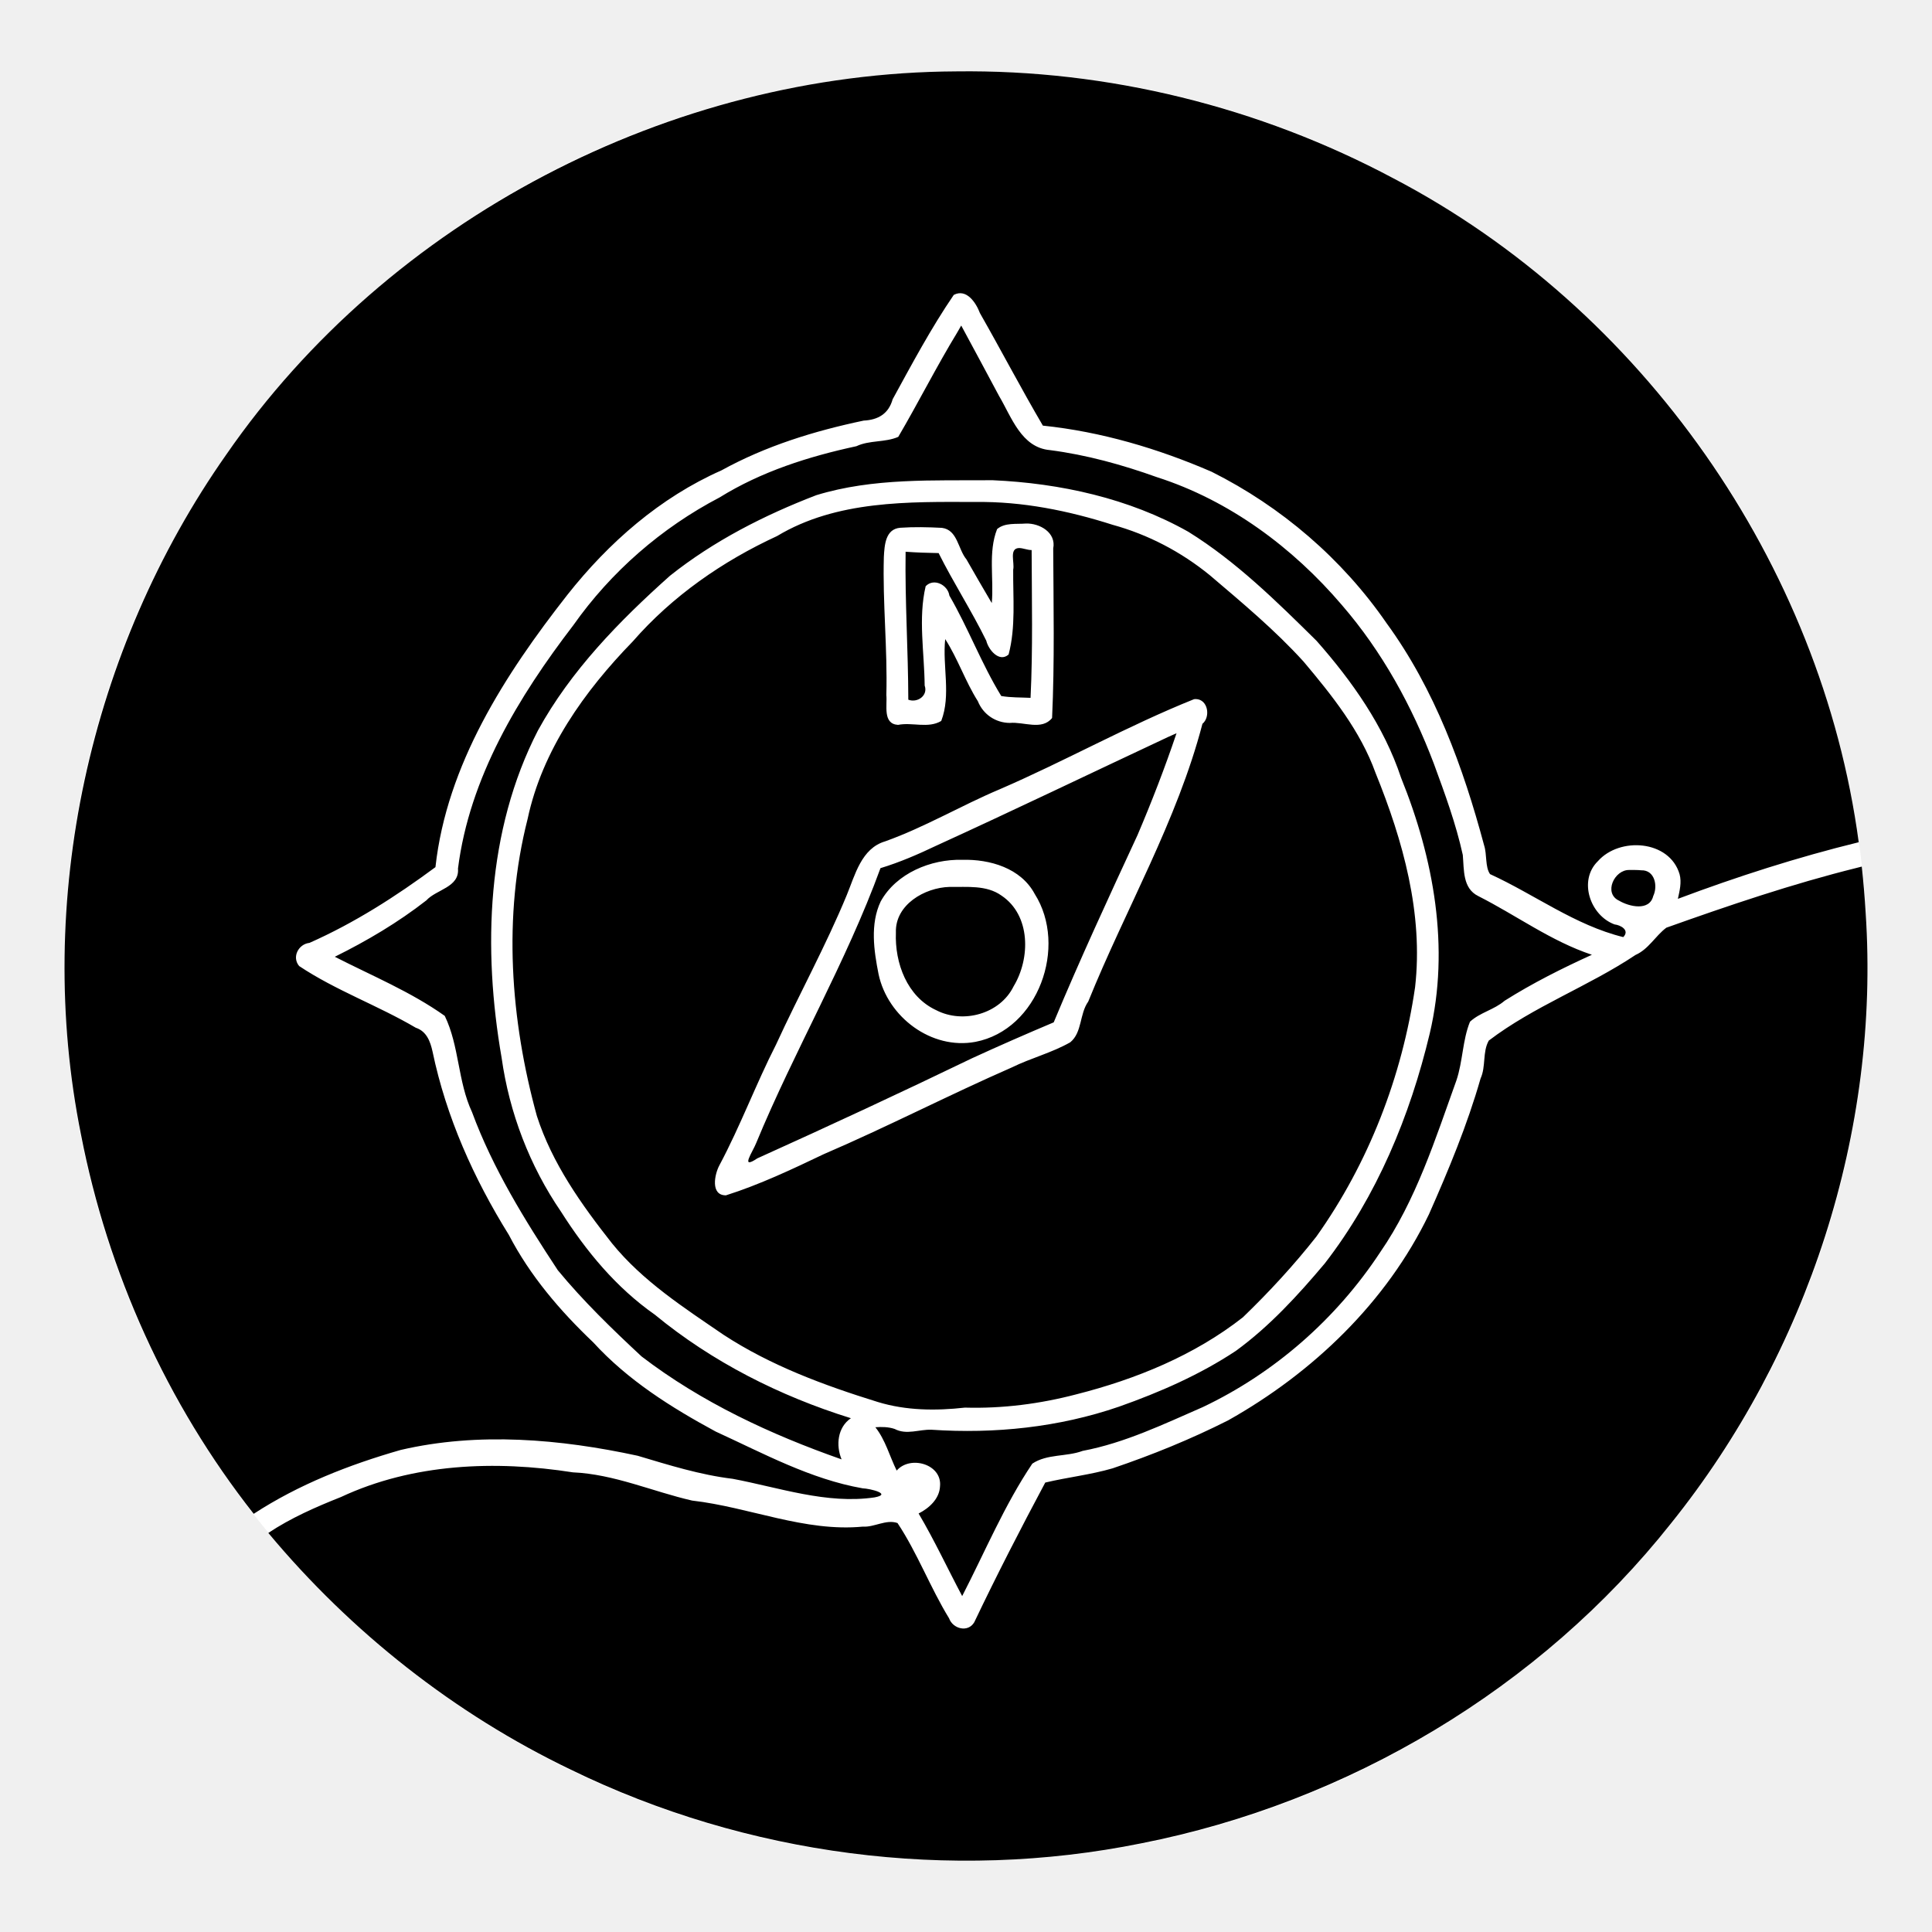
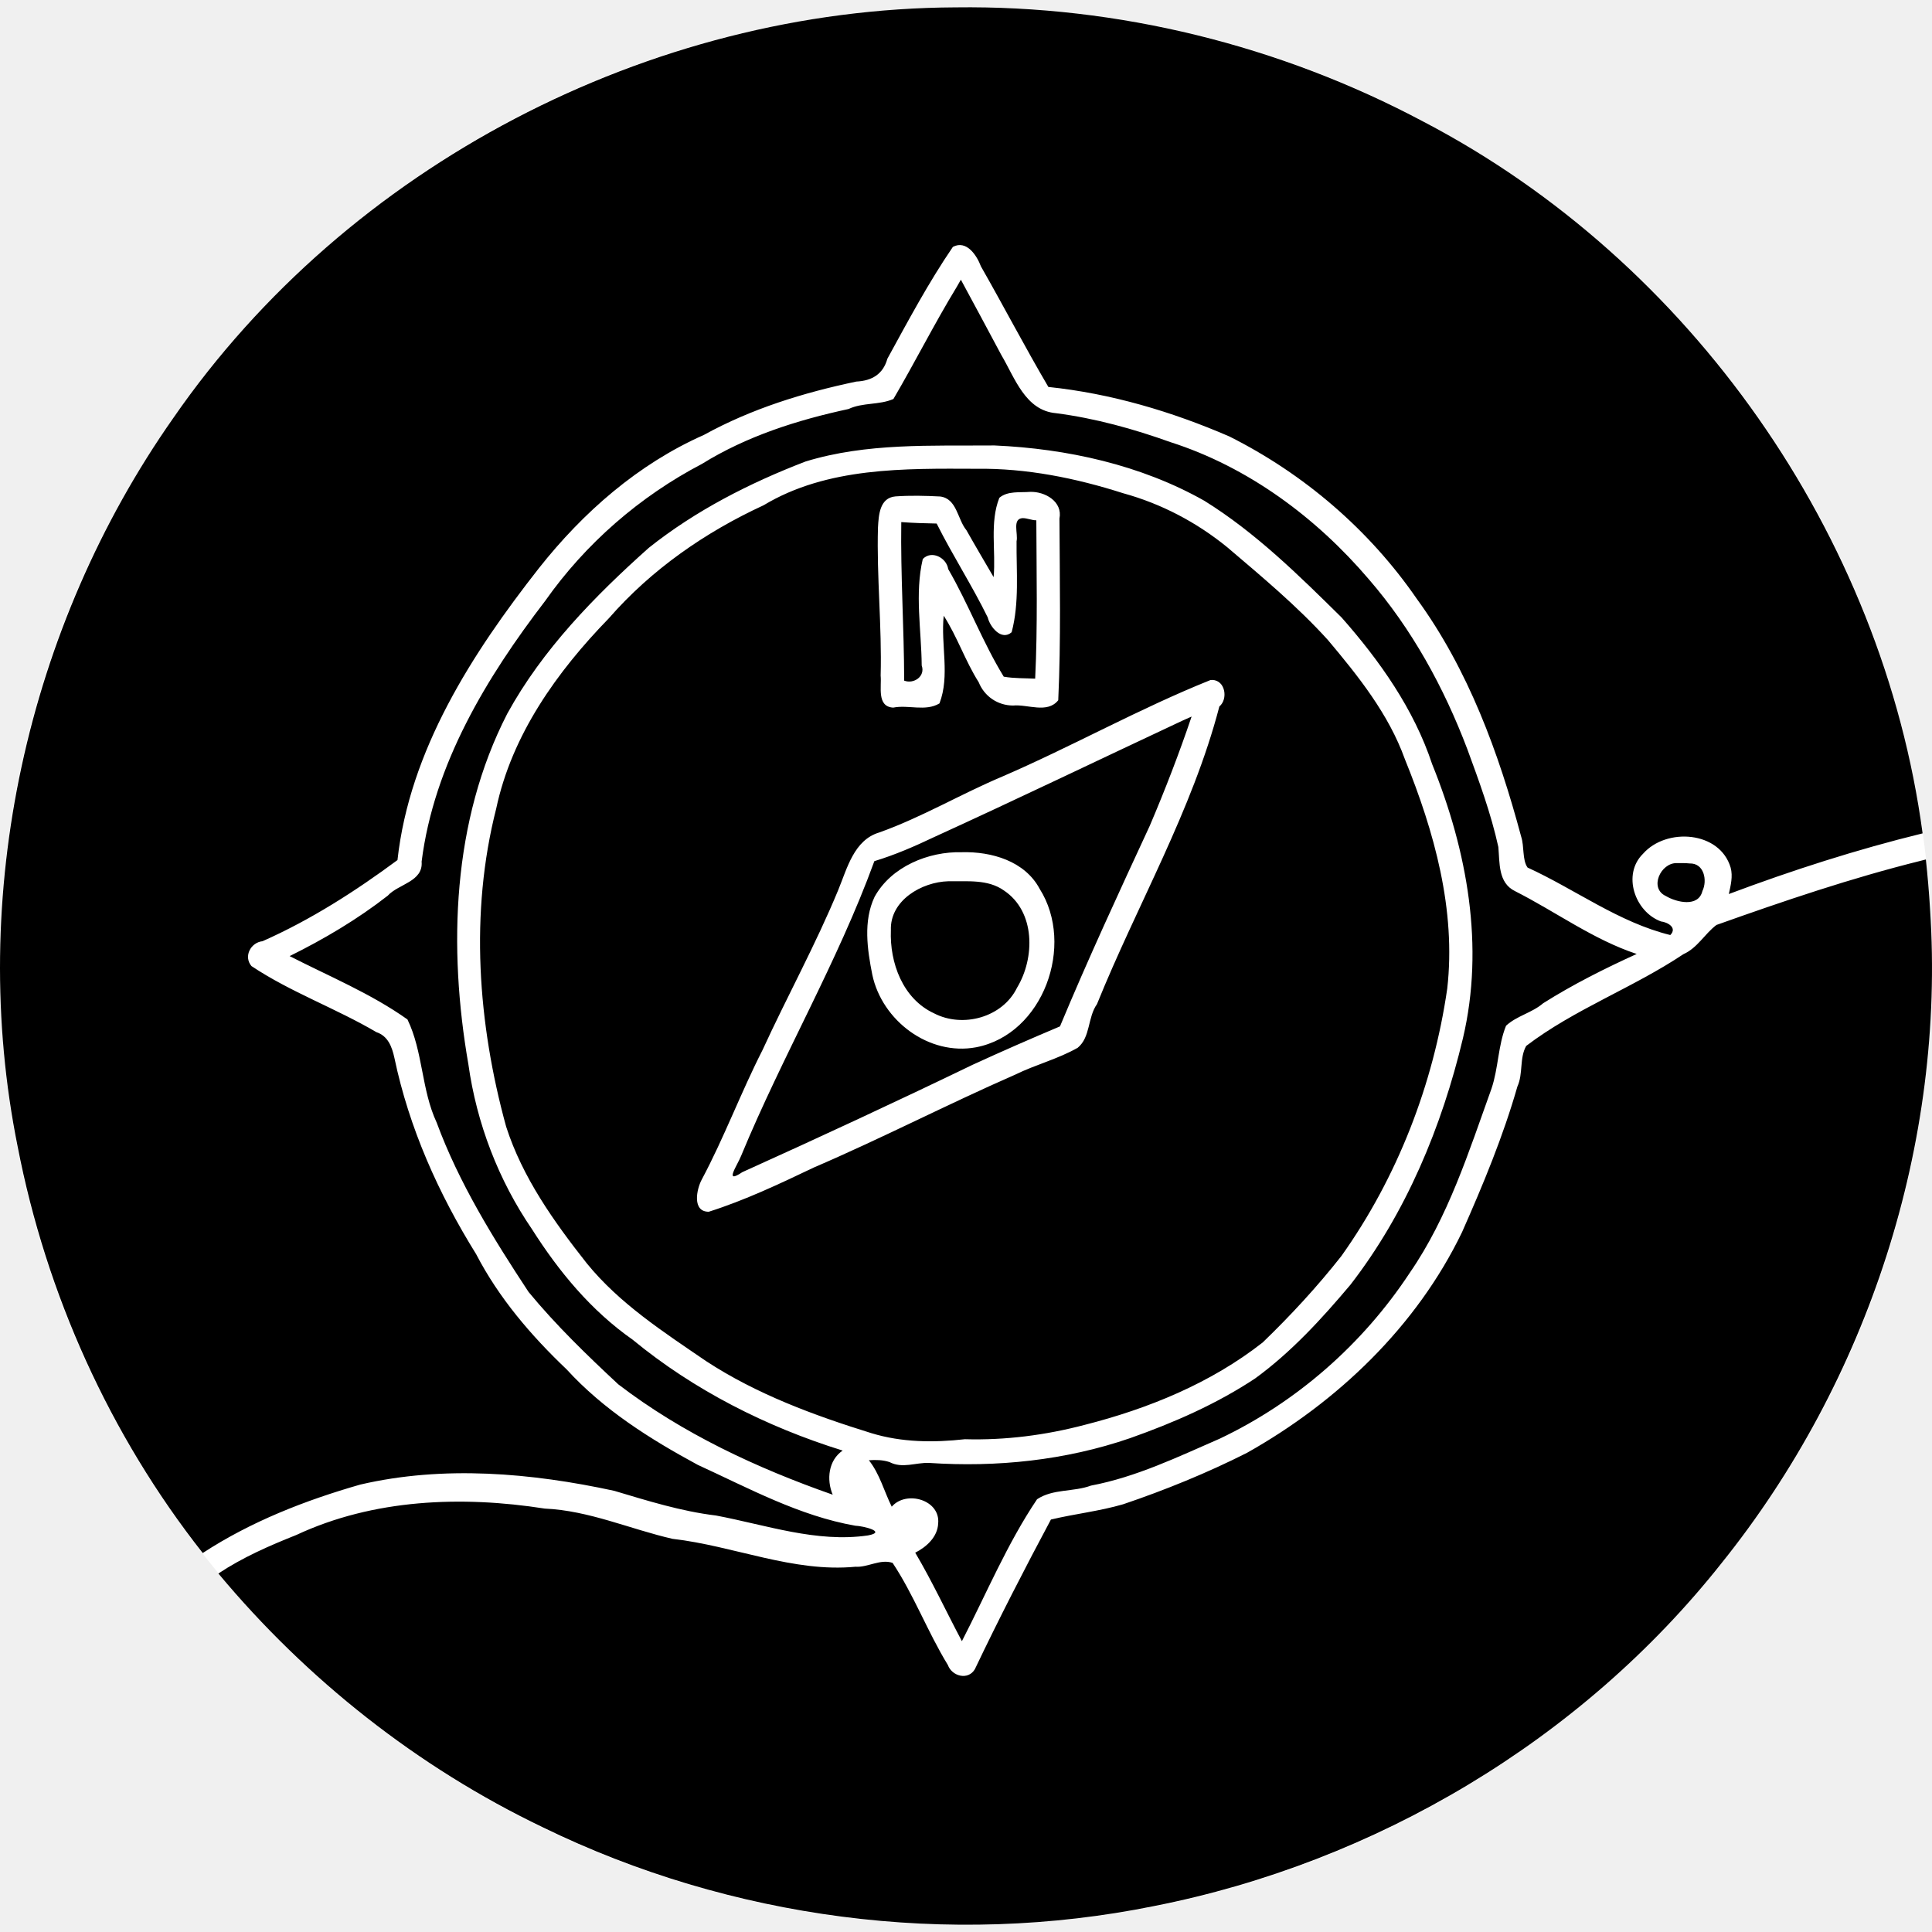
- <svg xmlns="http://www.w3.org/2000/svg" id="svg4190" version="1.1" width="512" height="512" viewBox="0 0 512 512">
-   <defs id="defs4194" />
-   <g id="g4816" transform="matrix(1.121608,0,0,1.121608,-31.13167,-31.13167)">
-     <ellipse rx="213" ry="211.397" cy="256" cx="256" id="path4814" style="color:#000000;display:inline;overflow:visible;visibility:visible;opacity:1;fill:#ffffff;fill-opacity:1;fill-rule:nonzero;stroke:none;stroke-width:11;stroke-linecap:round;stroke-linejoin:round;stroke-miterlimit:4;stroke-dasharray:none;stroke-dashoffset:0;stroke-opacity:1;marker:none;enable-background:accumulate" />
-     <path id="path4200" d="m 253.69,44.622 c -67.525,0.309 -134.036,34.941 -172.479,90.553 -32.353,46.051 -45.438,105.389 -34.315,160.669 6.305,32.514 20.302,63.557 40.804,89.593 10.674,-6.958 22.558,-11.598 34.725,-15.088 18.388,-4.282 37.75,-2.581 55.998,1.369 7.389,2.202 14.77,4.524 22.453,5.449 10.992,2.068 22.182,6.045 33.495,4.392 4.28,-0.79 -1.025,-2.082 -2.787,-2.146 -12.333,-2.16 -23.478,-8.263 -34.732,-13.415 -10.546,-5.704 -20.794,-12.162 -28.932,-21.074 -7.834,-7.451 -14.923,-15.733 -19.932,-25.385 -8.304,-13.358 -14.79,-27.819 -18.028,-43.305 -0.532,-2.43 -1.418,-4.804 -3.965,-5.647 -8.966,-5.275 -18.921,-8.815 -27.556,-14.577 -1.78,-2.123 -0.162,-5.194 2.444,-5.475 10.615,-4.703 20.446,-11 29.76,-17.893 2.666,-24.178 16.415,-45.526 31.178,-64.348 9.767,-12.36 21.898,-22.983 36.384,-29.393 10.531,-5.8 21.923,-9.305 33.615,-11.767 3.433,-0.17 5.891,-1.618 6.846,-5.037 4.575,-8.354 9.081,-16.815 14.442,-24.661 3.017,-1.591 5.278,1.883 6.18,4.291 5.033,8.824 9.73,17.834 14.875,26.595 13.761,1.43 27.224,5.419 39.888,10.907 16.467,8.248 30.864,20.595 41.333,35.787 11.368,15.593 18.083,33.999 23.023,52.436 0.727,2.191 0.215,5.126 1.412,6.837 10.55,4.825 20.076,12.078 31.477,14.884 1.599,-1.624 -0.607,-2.842 -2.062,-2.999 -5.761,-2.125 -8.602,-10.37 -3.944,-14.929 5.131,-5.822 16.933,-5.023 19.314,3.068 0.522,1.933 0.009,3.924 -0.405,5.819 13.991,-5.25 28.214,-9.818 42.731,-13.376 C 458.066,160.909 415.774,100.624 356.896,69.842 325.314,53.02 289.488,44.146 253.69,44.622 Z m 0.278,61.626 c -4.921,8.082 -9.22,16.626 -13.97,24.727 -3.128,1.372 -6.77,0.736 -9.895,2.21 -11.283,2.433 -22.448,5.976 -32.311,12.096 -13.715,7.169 -25.674,17.567 -34.588,30.225 -12.937,16.876 -24.524,35.997 -27.237,57.474 0.371,4.444 -5.127,4.926 -7.466,7.51 -6.694,5.225 -14.036,9.568 -21.639,13.328 8.748,4.476 17.929,8.251 25.98,13.966 3.451,7.107 3.052,15.481 6.443,22.741 4.923,13.34 12.483,25.537 20.265,37.352 6.021,7.309 12.874,13.932 19.786,20.368 14.152,10.839 30.516,18.451 47.269,24.329 -1.384,-3.316 -0.963,-7.576 2.199,-9.729 -16.798,-5.223 -32.783,-13.304 -46.332,-24.466 -9.166,-6.42 -16.243,-15.014 -22.162,-24.329 -7.416,-10.844 -12.212,-23.385 -14.033,-36.367 -4.473,-25.75 -3.588,-53.669 8.571,-77.313 7.767,-14.161 19.247,-25.896 31.202,-36.57 10.349,-8.241 22.263,-14.307 34.571,-19.04 13.498,-4.14 27.699,-3.421 41.67,-3.538 15.951,0.704 32.248,4.275 46.256,12.19 11.306,7.019 20.861,16.456 30.278,25.751 8.395,9.512 15.933,20.175 19.963,32.339 7.745,19.138 11.565,40.166 6.786,60.433 -4.658,19.497 -12.506,38.461 -24.811,54.352 -6.314,7.506 -13.066,14.873 -20.995,20.646 -8.525,5.65 -17.956,9.773 -27.627,13.19 -14.205,4.888 -29.371,6.447 -44.288,5.447 -2.96,-0.117 -5.866,1.308 -8.724,-0.19 -1.466,-0.487 -3.017,-0.511 -4.543,-0.401 2.399,3.036 3.349,6.828 5.037,10.241 3.195,-3.685 10.758,-1.519 10.239,3.707 -0.132,2.968 -2.576,5.177 -5.058,6.434 3.745,6.335 6.845,13.018 10.292,19.513 5.403,-10.482 9.977,-21.49 16.573,-31.293 3.511,-2.342 8.037,-1.579 11.893,-3.013 9.965,-1.882 19.174,-6.331 28.404,-10.354 16.98,-8.065 31.561,-20.884 41.893,-36.576 8.47,-12.276 13.006,-26.687 18.008,-40.589 1.53,-4.509 1.441,-9.531 3.214,-13.882 2.374,-2.196 5.694,-2.814 8.185,-4.958 6.543,-4.129 13.546,-7.646 20.618,-10.861 -9.621,-3.197 -17.803,-9.287 -26.839,-13.865 -3.739,-1.829 -3.346,-6.212 -3.664,-9.723 -1.613,-7.348 -4.237,-14.484 -6.831,-21.548 -5.144,-13.585 -12.21,-26.49 -21.743,-37.505 -11.581,-13.584 -26.576,-24.722 -43.683,-30.204 -8.197,-2.934 -16.625,-5.274 -25.284,-6.396 -6.773,-0.587 -9.074,-7.808 -12.035,-12.803 -2.946,-5.562 -5.958,-11.087 -8.935,-16.632 -0.301,0.525 -0.602,1.05 -0.903,1.575 z m 4.326,40.115 c -15.841,-0.056 -32.87,-0.41 -46.928,8.047 -12.88,5.944 -24.761,14.19 -34.114,24.919 -11.414,11.731 -21.387,25.68 -24.838,41.954 -5.863,22.99 -4.055,47.434 2.189,70.139 3.6,11.21 10.547,20.965 17.764,30.117 7.23,8.912 16.984,15.189 26.351,21.599 11.153,7.294 23.777,11.948 36.437,15.875 6.68,2.042 13.712,2.101 20.591,1.331 8.906,0.251 17.768,-0.889 26.377,-3.152 14.032,-3.566 27.846,-9.196 39.296,-18.182 6.181,-5.962 12.049,-12.317 17.354,-19.061 12.361,-17.377 20.278,-37.876 23.337,-58.948 1.973,-17.377 -2.859,-34.646 -9.339,-50.606 -3.569,-9.934 -10.273,-18.316 -16.991,-26.299 -6.766,-7.46 -14.533,-13.925 -22.185,-20.439 -6.748,-5.501 -14.543,-9.595 -22.944,-11.901 -10.443,-3.34 -21.351,-5.544 -32.355,-5.392 z m 11.838,5.093 c 3.269,-0.11 7.226,2.126 6.474,5.898 0.06,13.338 0.347,26.763 -0.266,40.046 -2.411,3.017 -6.718,0.851 -9.98,1.167 -3.361,-0.017 -6.313,-2.019 -7.558,-5.134 -2.968,-4.681 -4.717,-10.011 -7.716,-14.673 -0.678,6.396 1.416,13.238 -0.937,19.34 -3.079,1.847 -6.836,0.251 -10.205,0.928 -3.677,-0.217 -2.515,-4.653 -2.764,-7.063 0.293,-10.897 -0.896,-21.771 -0.59,-32.63 0.159,-2.719 0.337,-6.571 3.854,-6.879 3.292,-0.23 6.561,-0.151 9.866,0.02 3.714,0.473 3.779,5.013 5.791,7.442 1.954,3.471 3.987,6.896 5.991,10.338 0.525,-5.815 -0.903,-11.987 1.256,-17.487 1.839,-1.571 4.555,-1.127 6.786,-1.312 z m -1.626,5.788 c -2.382,0.112 -0.979,3.423 -1.356,5.109 -0.065,6.664 0.636,13.575 -1.085,20.052 -2.226,1.966 -4.772,-1.144 -5.274,-3.266 -3.457,-7.059 -7.746,-13.67 -11.259,-20.699 -2.613,-0.049 -5.223,-0.127 -7.803,-0.321 -0.17,11.665 0.613,23.3 0.639,34.959 2.143,0.82 4.716,-0.964 3.865,-3.341 -0.069,-7.824 -1.56,-15.861 0.236,-23.469 1.933,-2.027 5.249,-0.296 5.605,2.21 4.472,7.706 7.589,16.124 12.251,23.727 2.297,0.402 4.635,0.319 6.927,0.437 0.565,-11.631 0.29,-23.279 0.255,-34.918 -1.029,0.006 -1.979,-0.474 -2.999,-0.479 z m 41.805,35.682 c 2.89,0.084 3.516,4.222 1.554,5.851 -6.006,23.012 -18.119,43.701 -26.982,65.625 -2.1,2.953 -1.4,7.295 -4.256,9.63 -4.347,2.475 -9.295,3.716 -13.787,5.928 -14.943,6.538 -29.443,14.053 -44.43,20.489 -7.534,3.597 -15.211,7.229 -23.126,9.736 -3.702,0.026 -2.714,-4.943 -1.546,-7.103 4.952,-9.278 8.623,-19.185 13.398,-28.553 5.425,-11.824 11.727,-23.258 16.693,-35.287 1.957,-4.748 3.461,-11.041 9.062,-12.69 9.355,-3.339 17.927,-8.452 27.07,-12.306 15.492,-6.692 30.258,-15.009 45.918,-21.287 0.143,-0.011 0.287,-0.035 0.431,-0.033 z m -6.694,9.025 c -18.22,8.538 -36.354,17.27 -54.658,25.627 -4.293,2.044 -8.604,3.917 -13.167,5.304 -8.135,22.342 -20.282,42.958 -29.356,64.925 -0.832,2.136 -3.922,6.459 0.25,3.646 17.018,-7.684 33.949,-15.545 50.761,-23.666 6.375,-2.931 12.814,-5.744 19.276,-8.472 6.217,-14.914 13.008,-29.578 19.796,-44.232 3.374,-7.909 6.474,-15.936 9.226,-24.083 -0.709,0.317 -1.419,0.633 -2.128,0.95 z m -48.519,28.961 c 6.527,-0.172 13.872,1.936 17.142,8.072 7.841,12.366 0.85,32.067 -14.01,34.938 -10.394,1.945 -20.746,-5.868 -22.89,-16 -1.104,-5.553 -2.028,-11.825 0.5,-17.165 3.67,-6.677 11.897,-10.045 19.258,-9.844 z m 211.417,1.89 c -15.279,3.794 -30.244,8.875 -45.042,14.149 -2.611,1.966 -4.177,5.062 -7.285,6.442 -11.135,7.434 -24.008,12.112 -34.667,20.231 -1.526,2.714 -0.635,6.101 -1.939,8.953 -3.154,11.013 -7.571,21.646 -12.206,32.107 -10.006,20.774 -27.45,37.44 -47.428,48.665 -8.758,4.432 -18.046,8.207 -27.311,11.342 -5.226,1.522 -10.633,2.106 -15.913,3.361 -5.813,10.881 -11.462,21.871 -16.767,32.994 -1.469,2.528 -5.056,1.586 -5.955,-0.916 -4.448,-7.259 -7.504,-15.475 -12.185,-22.516 -2.687,-0.94 -5.519,1.041 -8.181,0.847 -13.743,1.316 -26.805,-4.602 -40.335,-6.15 -9.326,-2.129 -18.421,-6.244 -28.18,-6.673 -18.319,-2.863 -37.771,-2.129 -54.799,5.829 -5.937,2.358 -11.832,4.939 -17.169,8.487 19.527,23.43 43.975,42.741 71.493,55.94 41.48,20.237 89.581,26.559 134.835,17.388 48.794,-9.619 94.165,-36.532 125.105,-75.598 32.335,-40.241 49.39,-92.609 45.987,-144.197 -0.214,-3.666 -0.533,-7.326 -0.922,-10.977 -0.379,0.097 -0.757,0.194 -1.135,0.291 z m -53.788,0.511 c -3.545,-0.094 -6.175,5.527 -2.409,7.259 2.375,1.411 7.166,2.529 8.057,-1.093 1.137,-2.355 0.38,-6.187 -2.824,-6.091 -0.938,-0.102 -1.883,-0.065 -2.824,-0.075 z m -160.612,4 c -5.887,0.155 -12.916,4.223 -12.678,10.807 -0.287,7.174 2.633,15.131 9.517,18.315 6.339,3.291 15.097,0.915 18.3,-5.645 3.971,-6.565 4.075,-16.774 -2.869,-21.426 -3.566,-2.549 -8.155,-1.974 -12.27,-2.05 z" style="fill:#000000" />
+ <svg xmlns="http://www.w3.org/2000/svg" viewBox="0 0 477.805 477.805" height="477.805" width="477.805" version="1.1" id="svg4190">
+   <g transform="matrix(1.121608,0,0,1.121608,-48.22915,-48.22915)" id="g4816">
+     <ellipse style="color:#000000;display:inline;overflow:visible;visibility:visible;opacity:1;fill:#ffffff;fill-opacity:1;fill-rule:nonzero;stroke:none;stroke-width:11;stroke-linecap:round;stroke-linejoin:round;stroke-miterlimit:4;stroke-dasharray:none;stroke-dashoffset:0;stroke-opacity:1;marker:none;enable-background:accumulate" id="path4814" cx="256" cy="256" ry="211.397" rx="213" />
+     <path style="fill:#000000" d="m 253.69,44.622 c -67.525,0.309 -134.036,34.941 -172.479,90.553 -32.353,46.051 -45.438,105.389 -34.315,160.669 6.305,32.514 20.302,63.557 40.804,89.593 10.674,-6.958 22.558,-11.598 34.725,-15.088 18.388,-4.282 37.75,-2.581 55.998,1.369 7.389,2.202 14.77,4.524 22.453,5.449 10.992,2.068 22.182,6.045 33.495,4.392 4.28,-0.79 -1.025,-2.082 -2.787,-2.146 -12.333,-2.16 -23.478,-8.263 -34.732,-13.415 -10.546,-5.704 -20.794,-12.162 -28.932,-21.074 -7.834,-7.451 -14.923,-15.733 -19.932,-25.385 -8.304,-13.358 -14.79,-27.819 -18.028,-43.305 -0.532,-2.43 -1.418,-4.804 -3.965,-5.647 -8.966,-5.275 -18.921,-8.815 -27.556,-14.577 -1.78,-2.123 -0.162,-5.194 2.444,-5.475 10.615,-4.703 20.446,-11 29.76,-17.893 2.666,-24.178 16.415,-45.526 31.178,-64.348 9.767,-12.36 21.898,-22.983 36.384,-29.393 10.531,-5.8 21.923,-9.305 33.615,-11.767 3.433,-0.17 5.891,-1.618 6.846,-5.037 4.575,-8.354 9.081,-16.815 14.442,-24.661 3.017,-1.591 5.278,1.883 6.18,4.291 5.033,8.824 9.73,17.834 14.875,26.595 13.761,1.43 27.224,5.419 39.888,10.907 16.467,8.248 30.864,20.595 41.333,35.787 11.368,15.593 18.083,33.999 23.023,52.436 0.727,2.191 0.215,5.126 1.412,6.837 10.55,4.825 20.076,12.078 31.477,14.884 1.599,-1.624 -0.607,-2.842 -2.062,-2.999 -5.761,-2.125 -8.602,-10.37 -3.944,-14.929 5.131,-5.822 16.933,-5.023 19.314,3.068 0.522,1.933 0.009,3.924 -0.405,5.819 13.991,-5.25 28.214,-9.818 42.731,-13.376 C 458.066,160.909 415.774,100.624 356.896,69.842 325.314,53.02 289.488,44.146 253.69,44.622 Z m 0.278,61.626 c -4.921,8.082 -9.22,16.626 -13.97,24.727 -3.128,1.372 -6.77,0.736 -9.895,2.21 -11.283,2.433 -22.448,5.976 -32.311,12.096 -13.715,7.169 -25.674,17.567 -34.588,30.225 -12.937,16.876 -24.524,35.997 -27.237,57.474 0.371,4.444 -5.127,4.926 -7.466,7.51 -6.694,5.225 -14.036,9.568 -21.639,13.328 8.748,4.476 17.929,8.251 25.98,13.966 3.451,7.107 3.052,15.481 6.443,22.741 4.923,13.34 12.483,25.537 20.265,37.352 6.021,7.309 12.874,13.932 19.786,20.368 14.152,10.839 30.516,18.451 47.269,24.329 -1.384,-3.316 -0.963,-7.576 2.199,-9.729 -16.798,-5.223 -32.783,-13.304 -46.332,-24.466 -9.166,-6.42 -16.243,-15.014 -22.162,-24.329 -7.416,-10.844 -12.212,-23.385 -14.033,-36.367 -4.473,-25.75 -3.588,-53.669 8.571,-77.313 7.767,-14.161 19.247,-25.896 31.202,-36.57 10.349,-8.241 22.263,-14.307 34.571,-19.04 13.498,-4.14 27.699,-3.421 41.67,-3.538 15.951,0.704 32.248,4.275 46.256,12.19 11.306,7.019 20.861,16.456 30.278,25.751 8.395,9.512 15.933,20.175 19.963,32.339 7.745,19.138 11.565,40.166 6.786,60.433 -4.658,19.497 -12.506,38.461 -24.811,54.352 -6.314,7.506 -13.066,14.873 -20.995,20.646 -8.525,5.65 -17.956,9.773 -27.627,13.19 -14.205,4.888 -29.371,6.447 -44.288,5.447 -2.96,-0.117 -5.866,1.308 -8.724,-0.19 -1.466,-0.487 -3.017,-0.511 -4.543,-0.401 2.399,3.036 3.349,6.828 5.037,10.241 3.195,-3.685 10.758,-1.519 10.239,3.707 -0.132,2.968 -2.576,5.177 -5.058,6.434 3.745,6.335 6.845,13.018 10.292,19.513 5.403,-10.482 9.977,-21.49 16.573,-31.293 3.511,-2.342 8.037,-1.579 11.893,-3.013 9.965,-1.882 19.174,-6.331 28.404,-10.354 16.98,-8.065 31.561,-20.884 41.893,-36.576 8.47,-12.276 13.006,-26.687 18.008,-40.589 1.53,-4.509 1.441,-9.531 3.214,-13.882 2.374,-2.196 5.694,-2.814 8.185,-4.958 6.543,-4.129 13.546,-7.646 20.618,-10.861 -9.621,-3.197 -17.803,-9.287 -26.839,-13.865 -3.739,-1.829 -3.346,-6.212 -3.664,-9.723 -1.613,-7.348 -4.237,-14.484 -6.831,-21.548 -5.144,-13.585 -12.21,-26.49 -21.743,-37.505 -11.581,-13.584 -26.576,-24.722 -43.683,-30.204 -8.197,-2.934 -16.625,-5.274 -25.284,-6.396 -6.773,-0.587 -9.074,-7.808 -12.035,-12.803 -2.946,-5.562 -5.958,-11.087 -8.935,-16.632 -0.301,0.525 -0.602,1.05 -0.903,1.575 z m 4.326,40.115 c -15.841,-0.056 -32.87,-0.41 -46.928,8.047 -12.88,5.944 -24.761,14.19 -34.114,24.919 -11.414,11.731 -21.387,25.68 -24.838,41.954 -5.863,22.99 -4.055,47.434 2.189,70.139 3.6,11.21 10.547,20.965 17.764,30.117 7.23,8.912 16.984,15.189 26.351,21.599 11.153,7.294 23.777,11.948 36.437,15.875 6.68,2.042 13.712,2.101 20.591,1.331 8.906,0.251 17.768,-0.889 26.377,-3.152 14.032,-3.566 27.846,-9.196 39.296,-18.182 6.181,-5.962 12.049,-12.317 17.354,-19.061 12.361,-17.377 20.278,-37.876 23.337,-58.948 1.973,-17.377 -2.859,-34.646 -9.339,-50.606 -3.569,-9.934 -10.273,-18.316 -16.991,-26.299 -6.766,-7.46 -14.533,-13.925 -22.185,-20.439 -6.748,-5.501 -14.543,-9.595 -22.944,-11.901 -10.443,-3.34 -21.351,-5.544 -32.355,-5.392 z m 11.838,5.093 c 3.269,-0.11 7.226,2.126 6.474,5.898 0.06,13.338 0.347,26.763 -0.266,40.046 -2.411,3.017 -6.718,0.851 -9.98,1.167 -3.361,-0.017 -6.313,-2.019 -7.558,-5.134 -2.968,-4.681 -4.717,-10.011 -7.716,-14.673 -0.678,6.396 1.416,13.238 -0.937,19.34 -3.079,1.847 -6.836,0.251 -10.205,0.928 -3.677,-0.217 -2.515,-4.653 -2.764,-7.063 0.293,-10.897 -0.896,-21.771 -0.59,-32.63 0.159,-2.719 0.337,-6.571 3.854,-6.879 3.292,-0.23 6.561,-0.151 9.866,0.02 3.714,0.473 3.779,5.013 5.791,7.442 1.954,3.471 3.987,6.896 5.991,10.338 0.525,-5.815 -0.903,-11.987 1.256,-17.487 1.839,-1.571 4.555,-1.127 6.786,-1.312 z m -1.626,5.788 c -2.382,0.112 -0.979,3.423 -1.356,5.109 -0.065,6.664 0.636,13.575 -1.085,20.052 -2.226,1.966 -4.772,-1.144 -5.274,-3.266 -3.457,-7.059 -7.746,-13.67 -11.259,-20.699 -2.613,-0.049 -5.223,-0.127 -7.803,-0.321 -0.17,11.665 0.613,23.3 0.639,34.959 2.143,0.82 4.716,-0.964 3.865,-3.341 -0.069,-7.824 -1.56,-15.861 0.236,-23.469 1.933,-2.027 5.249,-0.296 5.605,2.21 4.472,7.706 7.589,16.124 12.251,23.727 2.297,0.402 4.635,0.319 6.927,0.437 0.565,-11.631 0.29,-23.279 0.255,-34.918 -1.029,0.006 -1.979,-0.474 -2.999,-0.479 z m 41.805,35.682 c 2.89,0.084 3.516,4.222 1.554,5.851 -6.006,23.012 -18.119,43.701 -26.982,65.625 -2.1,2.953 -1.4,7.295 -4.256,9.63 -4.347,2.475 -9.295,3.716 -13.787,5.928 -14.943,6.538 -29.443,14.053 -44.43,20.489 -7.534,3.597 -15.211,7.229 -23.126,9.736 -3.702,0.026 -2.714,-4.943 -1.546,-7.103 4.952,-9.278 8.623,-19.185 13.398,-28.553 5.425,-11.824 11.727,-23.258 16.693,-35.287 1.957,-4.748 3.461,-11.041 9.062,-12.69 9.355,-3.339 17.927,-8.452 27.07,-12.306 15.492,-6.692 30.258,-15.009 45.918,-21.287 0.143,-0.011 0.287,-0.035 0.431,-0.033 z m -6.694,9.025 c -18.22,8.538 -36.354,17.27 -54.658,25.627 -4.293,2.044 -8.604,3.917 -13.167,5.304 -8.135,22.342 -20.282,42.958 -29.356,64.925 -0.832,2.136 -3.922,6.459 0.25,3.646 17.018,-7.684 33.949,-15.545 50.761,-23.666 6.375,-2.931 12.814,-5.744 19.276,-8.472 6.217,-14.914 13.008,-29.578 19.796,-44.232 3.374,-7.909 6.474,-15.936 9.226,-24.083 -0.709,0.317 -1.419,0.633 -2.128,0.95 z m -48.519,28.961 c 6.527,-0.172 13.872,1.936 17.142,8.072 7.841,12.366 0.85,32.067 -14.01,34.938 -10.394,1.945 -20.746,-5.868 -22.89,-16 -1.104,-5.553 -2.028,-11.825 0.5,-17.165 3.67,-6.677 11.897,-10.045 19.258,-9.844 z m 211.417,1.89 c -15.279,3.794 -30.244,8.875 -45.042,14.149 -2.611,1.966 -4.177,5.062 -7.285,6.442 -11.135,7.434 -24.008,12.112 -34.667,20.231 -1.526,2.714 -0.635,6.101 -1.939,8.953 -3.154,11.013 -7.571,21.646 -12.206,32.107 -10.006,20.774 -27.45,37.44 -47.428,48.665 -8.758,4.432 -18.046,8.207 -27.311,11.342 -5.226,1.522 -10.633,2.106 -15.913,3.361 -5.813,10.881 -11.462,21.871 -16.767,32.994 -1.469,2.528 -5.056,1.586 -5.955,-0.916 -4.448,-7.259 -7.504,-15.475 -12.185,-22.516 -2.687,-0.94 -5.519,1.041 -8.181,0.847 -13.743,1.316 -26.805,-4.602 -40.335,-6.15 -9.326,-2.129 -18.421,-6.244 -28.18,-6.673 -18.319,-2.863 -37.771,-2.129 -54.799,5.829 -5.937,2.358 -11.832,4.939 -17.169,8.487 19.527,23.43 43.975,42.741 71.493,55.94 41.48,20.237 89.581,26.559 134.835,17.388 48.794,-9.619 94.165,-36.532 125.105,-75.598 32.335,-40.241 49.39,-92.609 45.987,-144.197 -0.214,-3.666 -0.533,-7.326 -0.922,-10.977 -0.379,0.097 -0.757,0.194 -1.135,0.291 z m -53.788,0.511 c -3.545,-0.094 -6.175,5.527 -2.409,7.259 2.375,1.411 7.166,2.529 8.057,-1.093 1.137,-2.355 0.38,-6.187 -2.824,-6.091 -0.938,-0.102 -1.883,-0.065 -2.824,-0.075 z m -160.612,4 c -5.887,0.155 -12.916,4.223 -12.678,10.807 -0.287,7.174 2.633,15.131 9.517,18.315 6.339,3.291 15.097,0.915 18.3,-5.645 3.971,-6.565 4.075,-16.774 -2.869,-21.426 -3.566,-2.549 -8.155,-1.974 -12.27,-2.05 z" id="path4200" />
  </g>
</svg>
